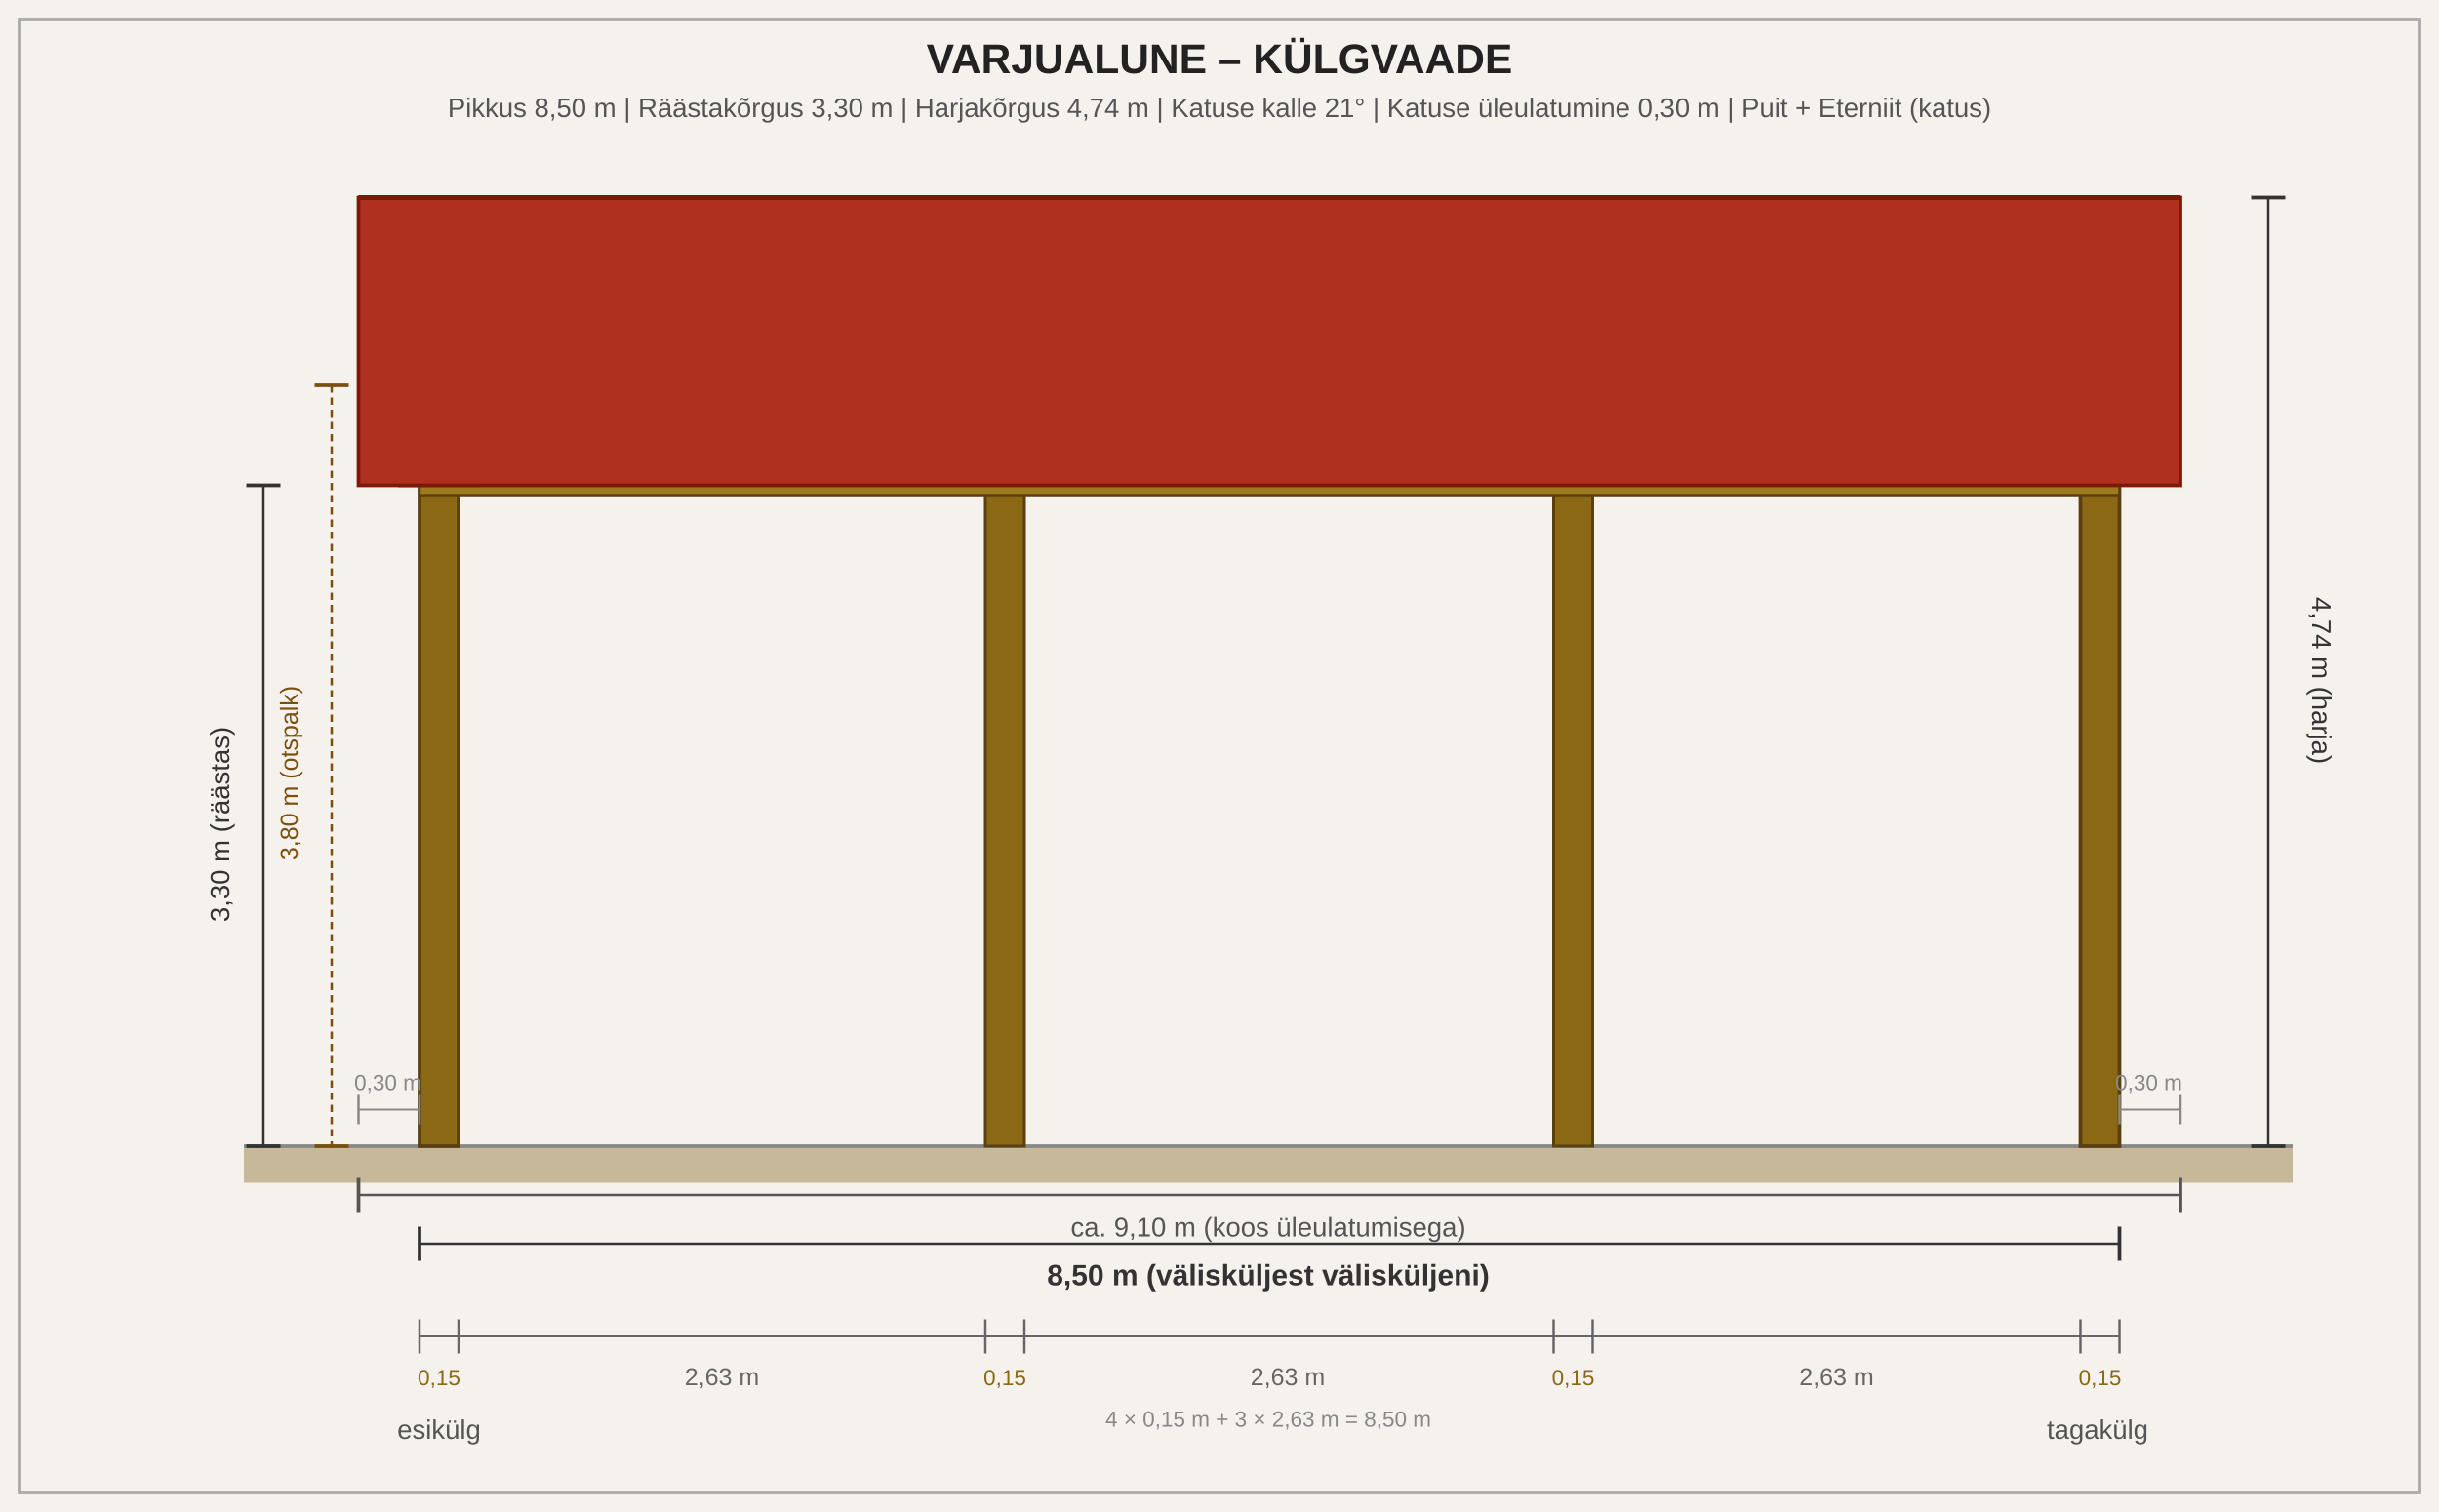
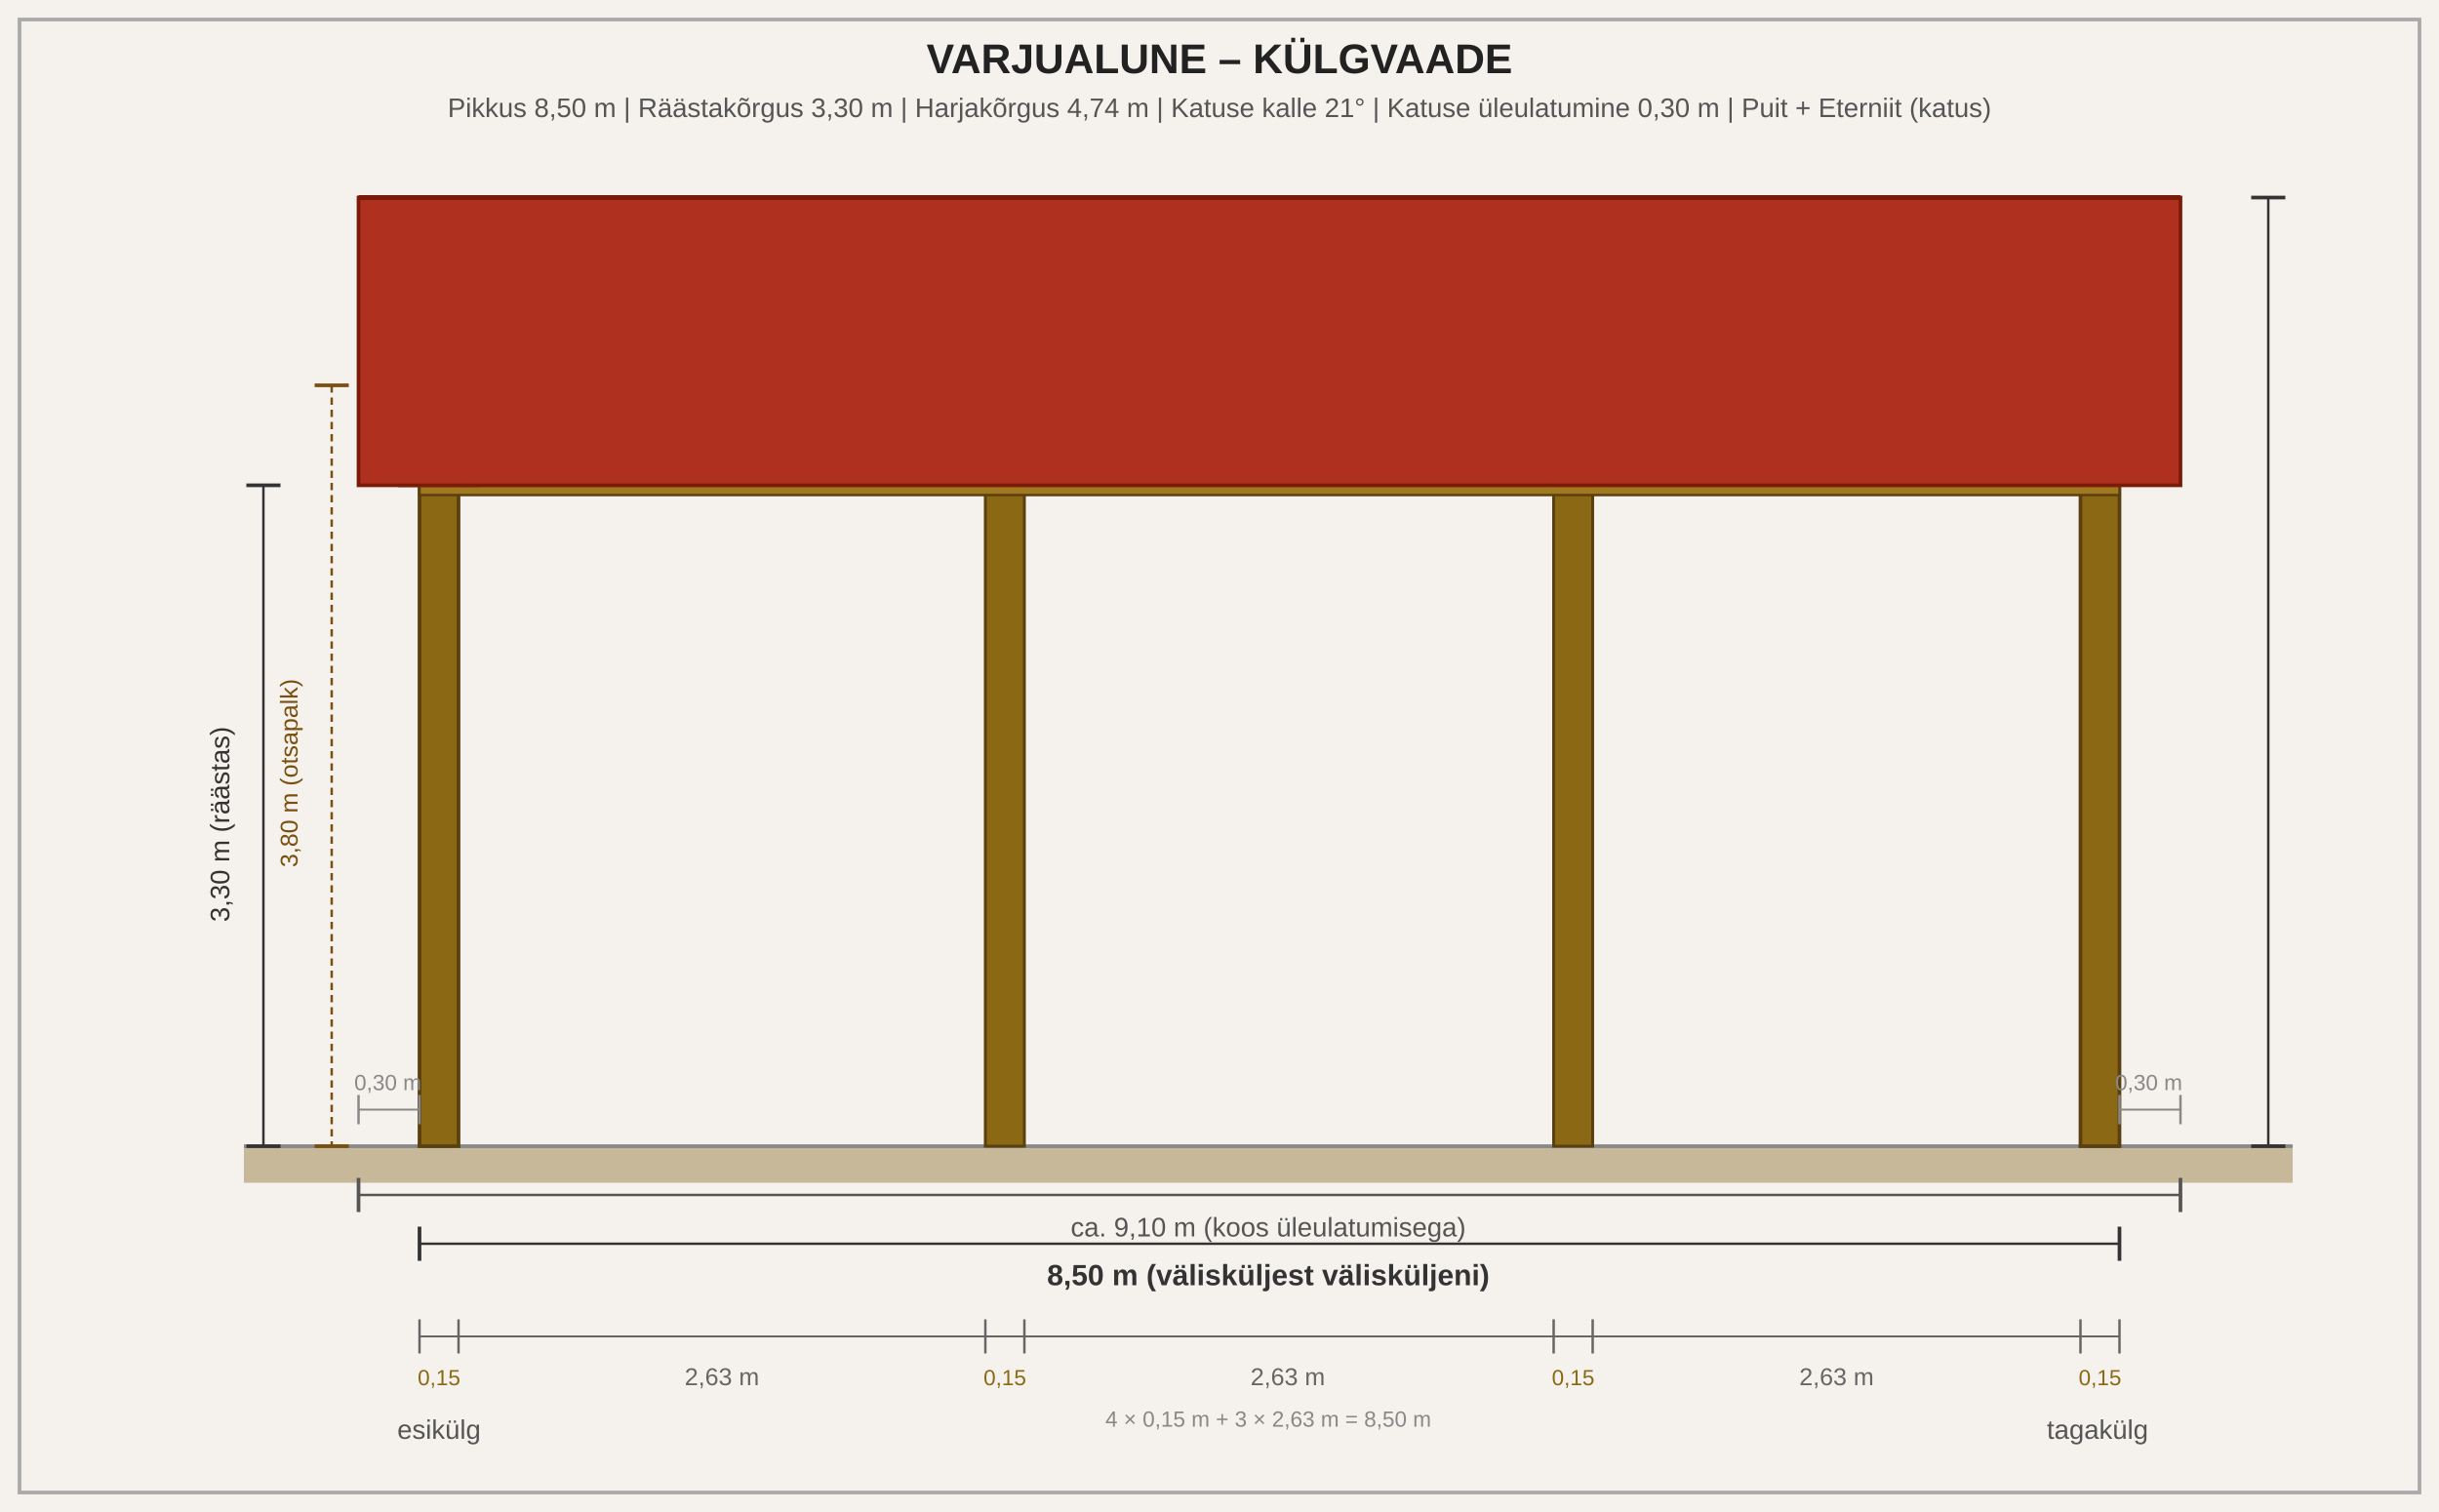
<svg xmlns="http://www.w3.org/2000/svg" viewBox="0 0 1000 620" width="1000" height="620" font-family="Arial, sans-serif">
  <rect width="1000" height="620" fill="#f5f2ed" />
  <text x="500" y="30" text-anchor="middle" font-size="17" font-weight="bold" fill="#222">VARJUALUNE – KÜLGVAADE</text>
  <text x="500" y="48" text-anchor="middle" font-size="11" fill="#555">Pikkus 8,50 m | Räästakõrgus 3,30 m | Harjakõrgus 4,74 m | Katuse kalle 21° | Katuse üleulatumine 0,30 m | Puit + Eterniit (katus)</text>
  <rect x="100" y="470" width="840" height="15" fill="#c8b89a" />
  <line x1="100" y1="470" x2="940" y2="470" stroke="#888" stroke-width="1.5" />
  <rect x="172" y="199" width="16" height="271" fill="#8B6914" stroke="#5a4010" stroke-width="1.5" />
  <rect x="404" y="199" width="16" height="271" fill="#8B6914" stroke="#5a4010" stroke-width="1.2" />
  <rect x="637" y="199" width="16" height="271" fill="#8B6914" stroke="#5a4010" stroke-width="1.2" />
  <rect x="853" y="199" width="16" height="271" fill="#8B6914" stroke="#5a4010" stroke-width="1.5" />
  <rect x="172" y="194" width="697" height="9" fill="#a07820" stroke="#5a4010" stroke-width="1" />
  <rect x="164" y="158" width="32" height="41" fill="#c08828" stroke="#7a5010" stroke-width="1.5" />
-   <text x="180" y="152" text-anchor="middle" font-size="9" fill="#7a5010">otspalk 3,80 m</text>
+   <text x="180" y="152" text-anchor="middle" font-size="9" fill="#7a5010">otsapalk 3,80 m</text>
  <rect x="147" y="81" width="747" height="118" fill="#b03020" stroke="#7a1a08" stroke-width="1.5" />
  <line x1="147" y1="81" x2="894" y2="81" stroke="#7a1a08" stroke-width="2" />
  <line x1="172" y1="510" x2="869" y2="510" stroke="#333" stroke-width="1" />
  <line x1="172" y1="503" x2="172" y2="517" stroke="#333" stroke-width="1.5" />
  <line x1="869" y1="503" x2="869" y2="517" stroke="#333" stroke-width="1.5" />
  <text x="520" y="527" text-anchor="middle" font-size="12" font-weight="bold" fill="#333">8,50 m (välisküljest välisküljeni)</text>
  <line x1="147" y1="490" x2="894" y2="490" stroke="#555" stroke-width="1" />
  <line x1="147" y1="483" x2="147" y2="497" stroke="#555" stroke-width="1.5" />
  <line x1="894" y1="483" x2="894" y2="497" stroke="#555" stroke-width="1.5" />
  <text x="520" y="507" text-anchor="middle" font-size="11" fill="#555">ca. 9,10 m (koos üleulatumisega)</text>
  <line x1="147" y1="455" x2="172" y2="455" stroke="#888" stroke-width="0.8" />
  <line x1="147" y1="449" x2="147" y2="461" stroke="#888" stroke-width="1" />
  <line x1="172" y1="449" x2="172" y2="461" stroke="#888" stroke-width="1" />
  <text x="159" y="447" text-anchor="middle" font-size="9" fill="#888">0,30 m</text>
  <line x1="869" y1="455" x2="894" y2="455" stroke="#888" stroke-width="0.8" />
  <line x1="869" y1="449" x2="869" y2="461" stroke="#888" stroke-width="1" />
  <line x1="894" y1="449" x2="894" y2="461" stroke="#888" stroke-width="1" />
  <text x="881" y="447" text-anchor="middle" font-size="9" fill="#888">0,30 m</text>
  <line x1="108" y1="199" x2="108" y2="470" stroke="#333" stroke-width="1" />
  <line x1="101" y1="199" x2="115" y2="199" stroke="#333" stroke-width="1.5" />
  <line x1="101" y1="470" x2="115" y2="470" stroke="#333" stroke-width="1.5" />
  <text x="94" y="338" text-anchor="middle" font-size="11" fill="#333" transform="rotate(-90,94,338)">3,30 m (räästas)</text>
  <line x1="930" y1="81" x2="930" y2="470" stroke="#333" stroke-width="1" />
  <line x1="923" y1="81" x2="937" y2="81" stroke="#333" stroke-width="1.5" />
  <line x1="923" y1="470" x2="937" y2="470" stroke="#333" stroke-width="1.5" />
-   <text x="948" y="279" text-anchor="middle" font-size="11" fill="#333" transform="rotate(90,948,279)">4,74 m (harja)</text>
+   <text x="948" y="279" text-anchor="middle" font-size="11" fill="#333" transform="rotate(90,948,279)" />
  <line x1="136" y1="158" x2="136" y2="470" stroke="#7a5010" stroke-width="1" stroke-dasharray="3,2" />
  <line x1="129" y1="158" x2="143" y2="158" stroke="#7a5010" stroke-width="1.5" />
  <line x1="129" y1="470" x2="143" y2="470" stroke="#7a5010" stroke-width="1.5" />
-   <text x="122" y="317" text-anchor="middle" font-size="10" fill="#7a5010" transform="rotate(-90,122,317)">3,80 m (otspalk)</text>
+   <text x="122" y="317" text-anchor="middle" font-size="10" fill="#7a5010" transform="rotate(-90,122,317)">3,80 m (otsapalk)</text>
  <line x1="172" y1="548" x2="869" y2="548" stroke="#666" stroke-width="0.8" />
  <line x1="172" y1="541" x2="172" y2="555" stroke="#666" stroke-width="1" />
  <line x1="188" y1="541" x2="188" y2="555" stroke="#666" stroke-width="1" />
  <line x1="404" y1="541" x2="404" y2="555" stroke="#666" stroke-width="1" />
  <line x1="420" y1="541" x2="420" y2="555" stroke="#666" stroke-width="1" />
  <line x1="637" y1="541" x2="637" y2="555" stroke="#666" stroke-width="1" />
  <line x1="653" y1="541" x2="653" y2="555" stroke="#666" stroke-width="1" />
  <line x1="853" y1="541" x2="853" y2="555" stroke="#666" stroke-width="1" />
  <line x1="869" y1="541" x2="869" y2="555" stroke="#666" stroke-width="1" />
  <text x="180" y="568" text-anchor="middle" font-size="9" fill="#8B6914">0,15</text>
  <text x="412" y="568" text-anchor="middle" font-size="9" fill="#8B6914">0,15</text>
  <text x="645" y="568" text-anchor="middle" font-size="9" fill="#8B6914">0,15</text>
  <text x="861" y="568" text-anchor="middle" font-size="9" fill="#8B6914">0,15</text>
  <text x="296" y="568" text-anchor="middle" font-size="10" fill="#666">2,63 m</text>
  <text x="528" y="568" text-anchor="middle" font-size="10" fill="#666">2,63 m</text>
  <text x="753" y="568" text-anchor="middle" font-size="10" fill="#666">2,63 m</text>
  <text x="520" y="585" text-anchor="middle" font-size="9" fill="#888">4 × 0,15 m + 3 × 2,63 m = 8,50 m</text>
  <text x="180" y="590" text-anchor="middle" font-size="11" fill="#555">esikülg</text>
  <text x="860" y="590" text-anchor="middle" font-size="11" fill="#555">tagakülg</text>
  <rect x="8" y="8" width="984" height="604" fill="none" stroke="#aaa" stroke-width="1.5" />
</svg>
